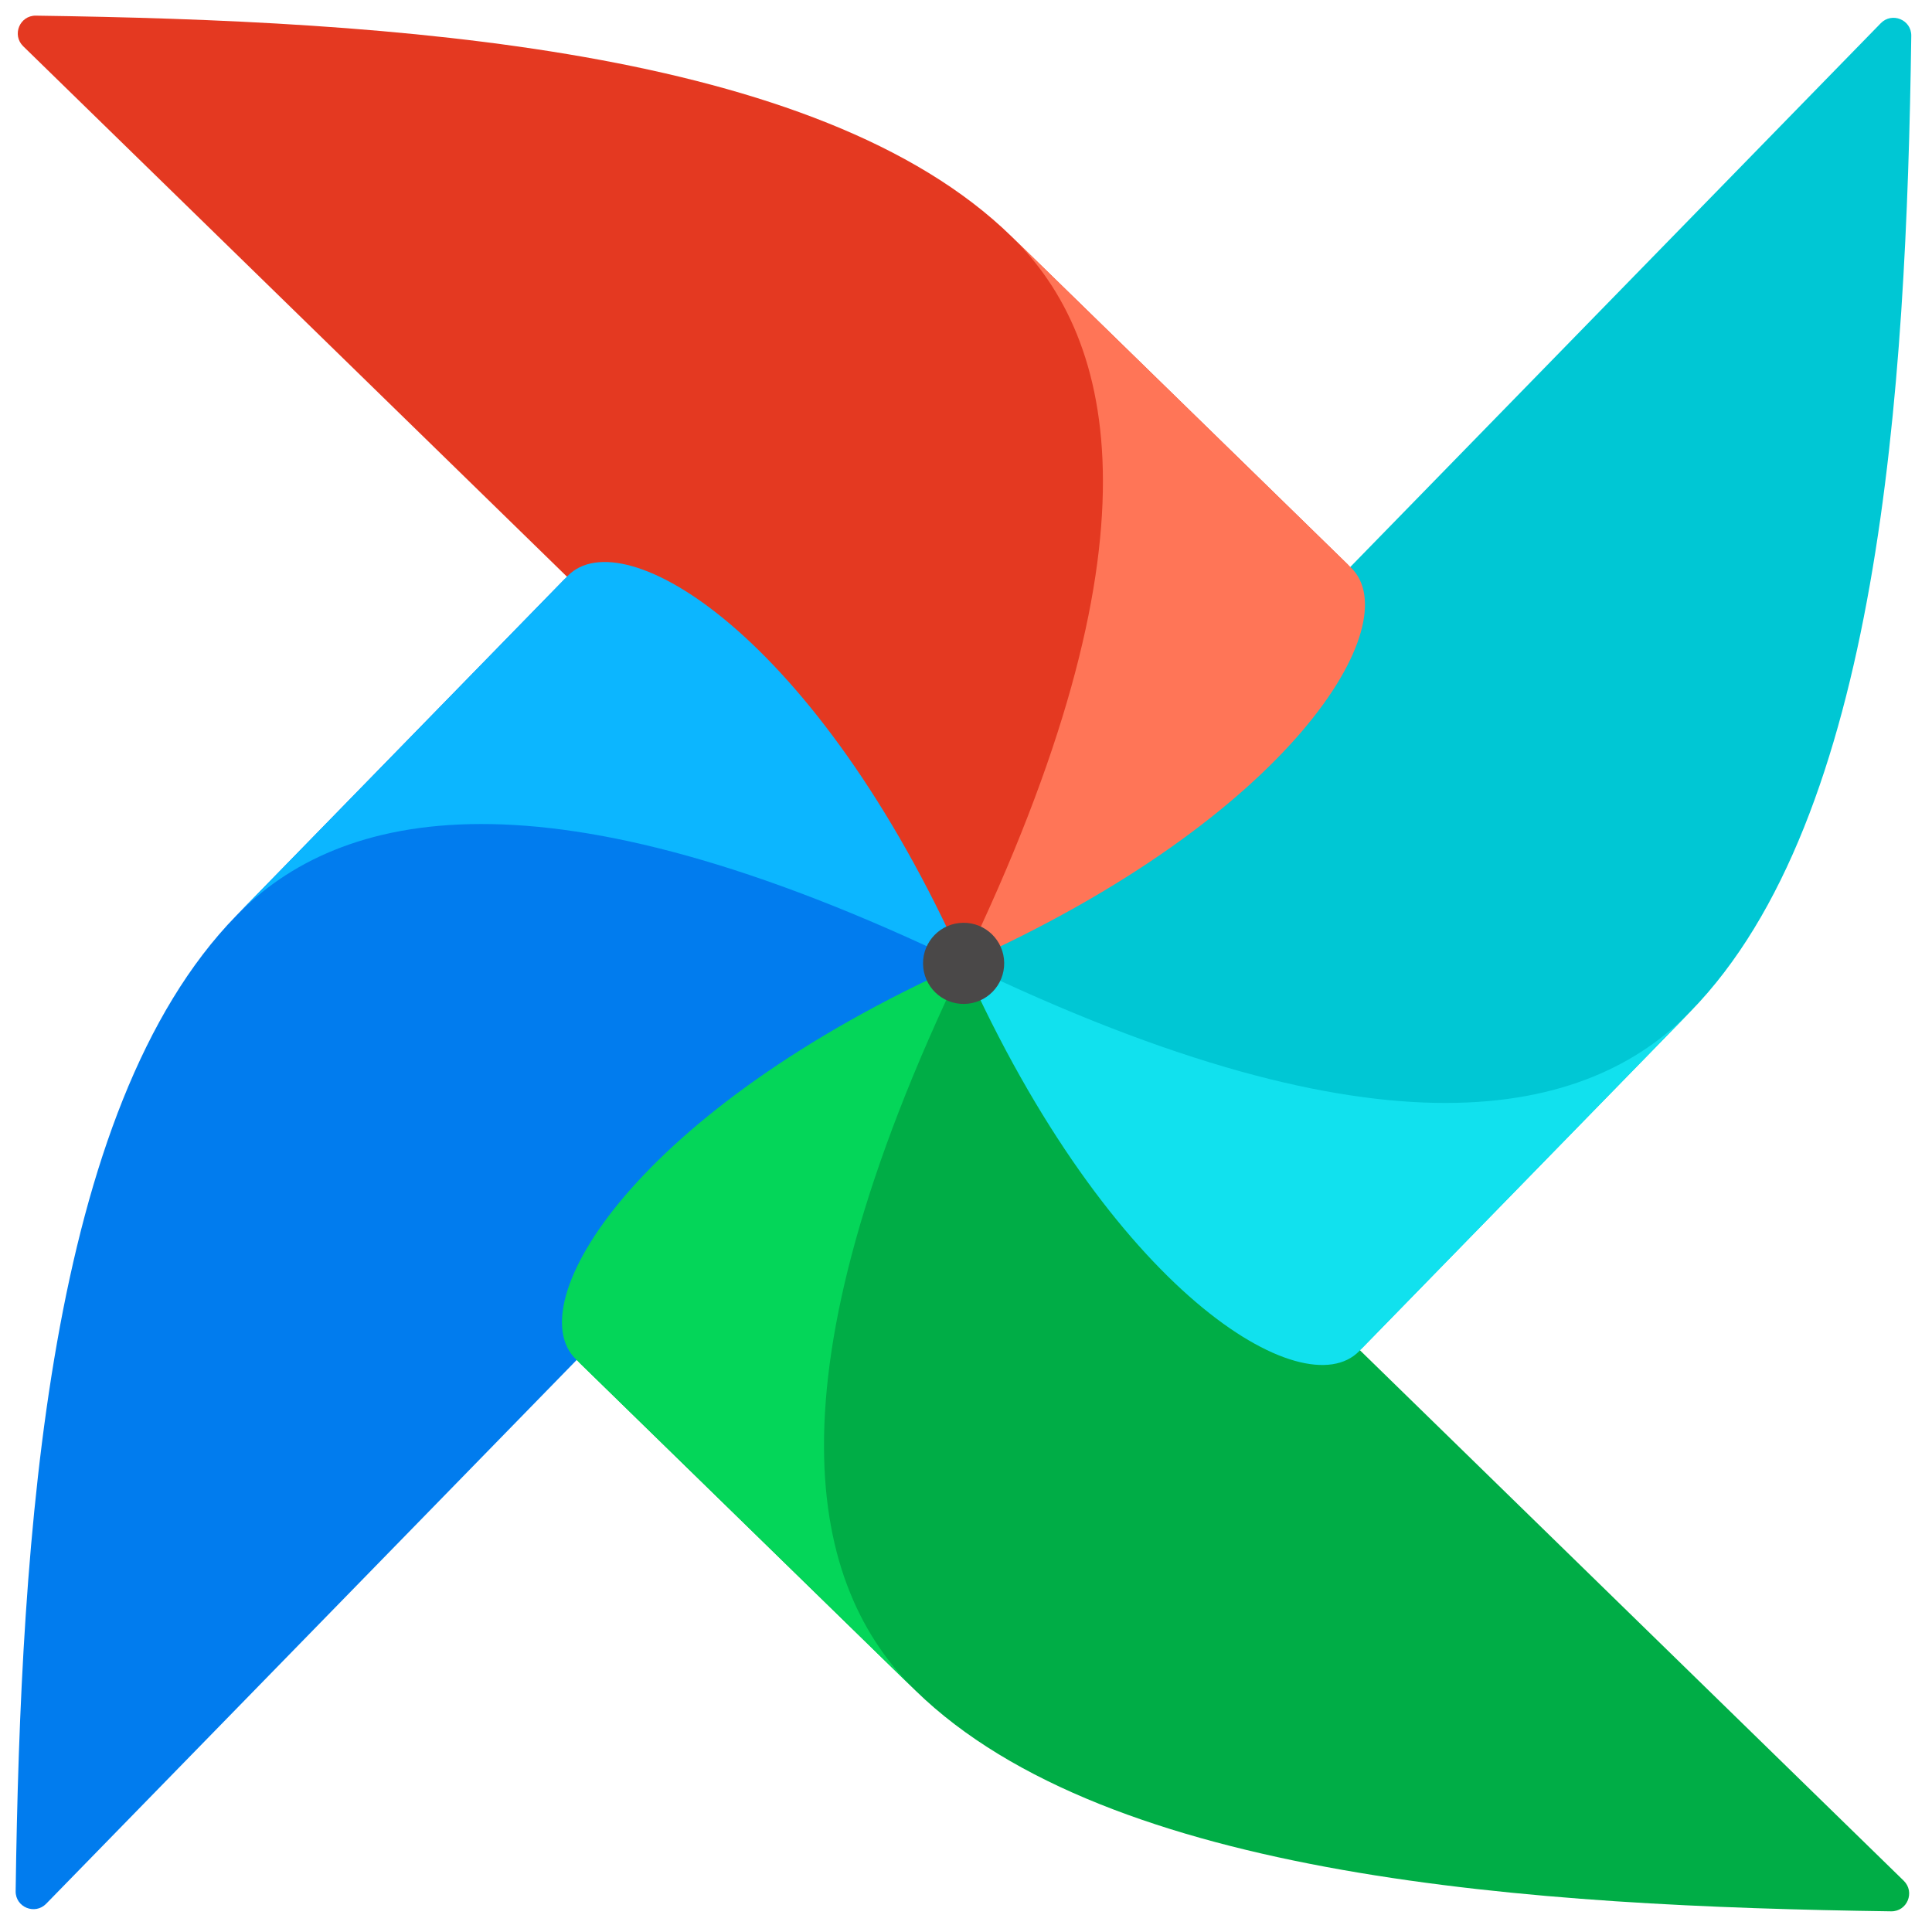
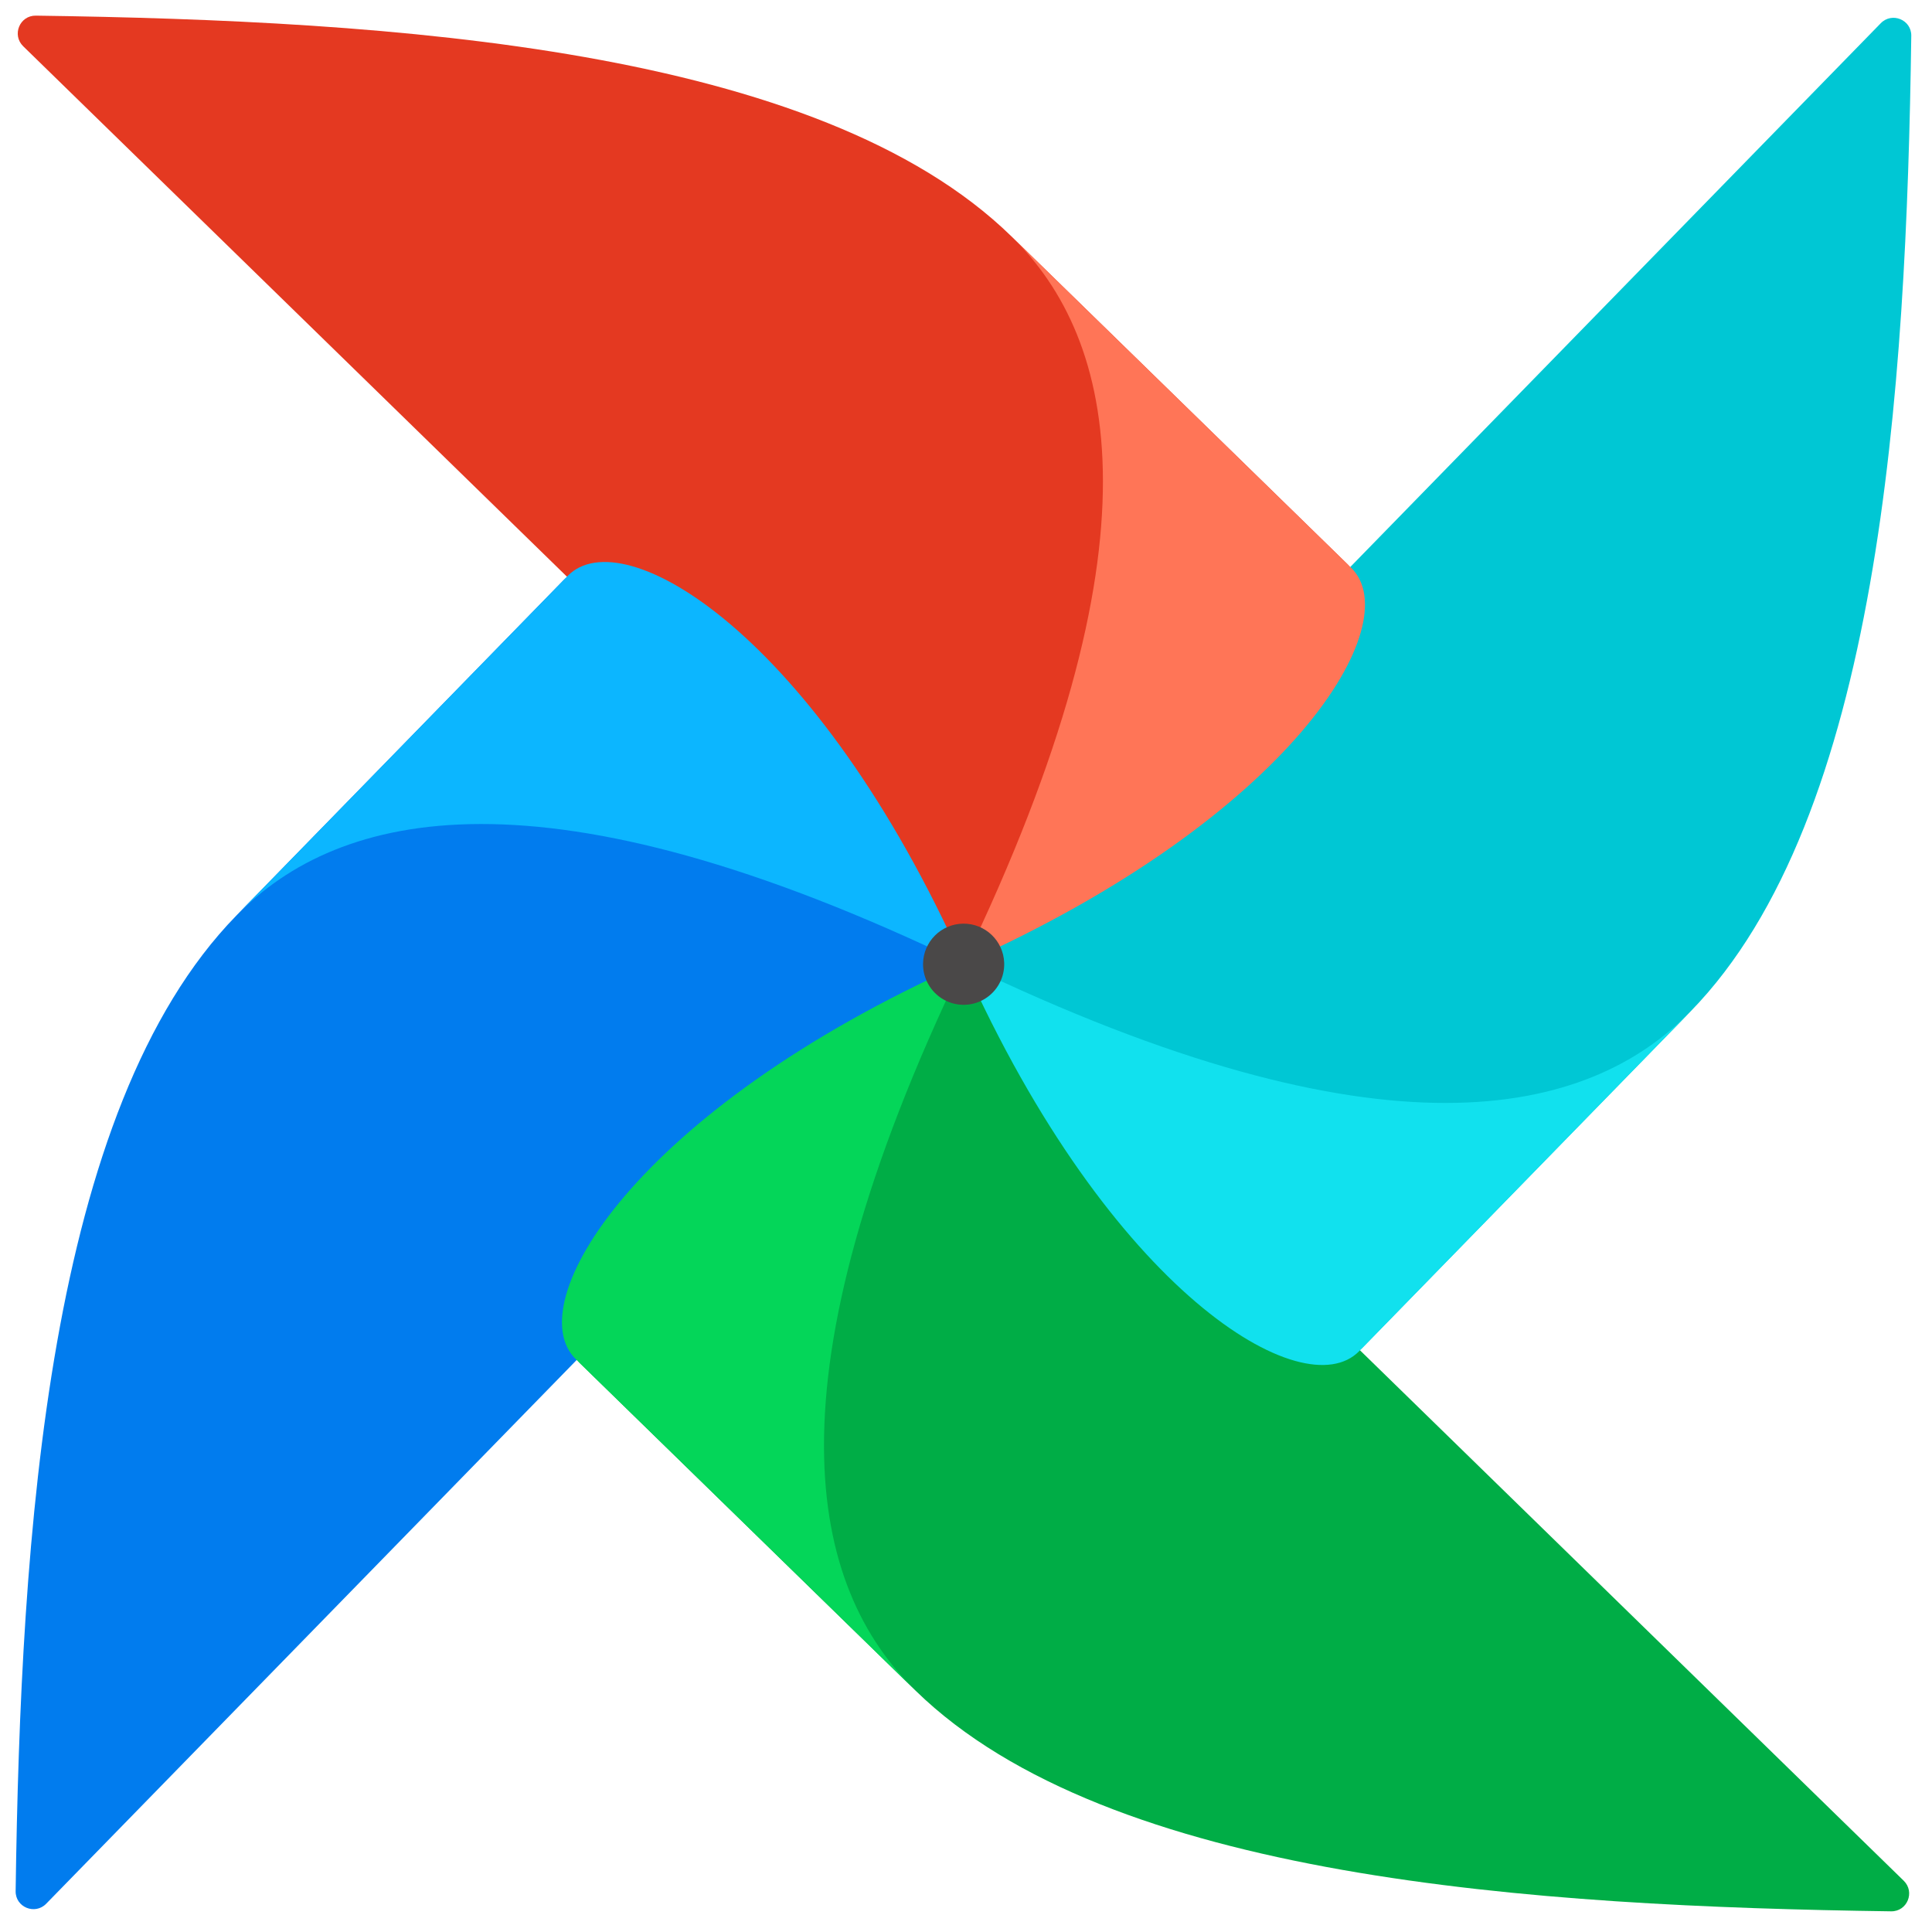
- <svg xmlns="http://www.w3.org/2000/svg" width="150pt" height="150pt" viewBox="0 0 150 150" version="1.1">
-   <g id="surface1">
-     <path style=" stroke:none;fill-rule:nonzero;fill:rgb(0.392%,48.627%,93.333%);fill-opacity:1;" d="M 3.586 147.805 L 74.055 75.574 C 74.496 75.121 74.578 74.422 74.211 73.906 C 69.926 67.922 62.02 66.887 59.09 62.867 C 50.41 50.961 48.207 44.219 44.477 44.637 C 44.215 44.668 43.984 44.809 43.801 44.996 L 18.344 71.09 C 3.699 86.102 1.602 119.152 1.215 146.828 C 1.195 148.078 2.715 148.699 3.586 147.805 Z M 3.586 147.805 " />
-     <path style=" stroke:none;fill-rule:nonzero;fill:rgb(0%,67.843%,27.451%);fill-opacity:1;" d="M 147.805 146.02 L 75.574 75.555 C 75.121 75.113 74.422 75.027 73.906 75.395 C 67.922 79.684 66.887 87.59 62.867 90.52 C 50.961 99.199 44.219 101.402 44.637 105.133 C 44.668 105.391 44.809 105.625 44.996 105.809 L 71.09 131.266 C 86.102 145.906 119.152 148.008 146.828 148.395 C 148.078 148.41 148.699 146.895 147.805 146.02 Z M 147.805 146.02 " />
-     <path style=" stroke:none;fill-rule:evenodd;fill:rgb(1.569%,83.922%,34.902%);fill-opacity:1;" d="M 71.09 131.266 C 62.887 123.266 59.082 107.438 74.805 74.805 C 49.254 86.223 40.301 101.23 44.707 105.527 Z M 71.09 131.266 " />
-     <path style=" stroke:none;fill-rule:nonzero;fill:rgb(0%,78.039%,83.137%);fill-opacity:1;" d="M 146.02 1.805 L 75.555 74.035 C 75.113 74.488 75.027 75.188 75.395 75.703 C 79.68 81.688 87.586 82.723 90.516 86.742 C 99.199 98.648 101.402 105.391 105.129 104.973 C 105.391 104.945 105.625 104.805 105.805 104.613 L 131.262 78.52 C 145.906 63.508 148.008 30.457 148.391 2.781 C 148.41 1.531 146.891 0.91 146.02 1.805 Z M 146.02 1.805 " />
-     <path style=" stroke:none;fill-rule:evenodd;fill:rgb(6.667%,88.235%,93.333%);fill-opacity:1;" d="M 131.262 78.52 C 123.262 86.719 107.438 90.527 74.805 74.805 C 86.223 100.352 101.23 109.309 105.527 104.902 Z M 131.262 78.52 " />
-     <path style=" stroke:none;fill-rule:nonzero;fill:rgb(89.412%,22.353%,12.941%);fill-opacity:1;" d="M 1.801 3.59 L 74.035 74.055 C 74.488 74.496 75.188 74.582 75.703 74.211 C 81.684 69.926 82.723 62.02 86.742 59.09 C 98.648 50.41 105.391 48.207 104.973 44.477 C 104.941 44.215 104.801 43.984 104.613 43.801 L 78.52 18.344 C 63.508 3.699 30.457 1.602 2.781 1.215 C 1.531 1.199 0.906 2.715 1.801 3.59 Z M 1.801 3.59 " />
-     <path style=" stroke:none;fill-rule:evenodd;fill:rgb(100%,45.882%,34.118%);fill-opacity:1;" d="M 78.52 18.344 C 86.719 26.344 90.523 42.168 74.805 74.805 C 100.352 63.387 109.305 48.379 104.902 44.082 Z M 78.52 18.344 " />
-     <path style=" stroke:none;fill-rule:evenodd;fill:rgb(4.706%,71.373%,100%);fill-opacity:1;" d="M 18.344 71.09 C 26.344 62.887 42.168 59.086 74.805 74.805 C 63.387 49.258 48.379 40.305 44.082 44.707 Z M 18.344 71.09 " />
-     <path style=" stroke:none;fill-rule:nonzero;fill:rgb(29.02%,28.235%,28.235%);fill-opacity:1;" d="M 77.965 74.754 C 77.988 76.496 76.594 77.926 74.855 77.945 C 73.113 77.969 71.688 76.574 71.664 74.832 C 71.641 73.094 73.035 71.664 74.777 71.645 C 76.516 71.621 77.945 73.016 77.965 74.754 Z M 77.965 74.754 " />
-   </g>
+ <svg xmlns="http://www.w3.org/2000/svg" viewBox="0 0 150 150">
+   <path fill="#017cee" d="M3.586 147.805l70.469-72.23c.441-.454.523-1.153.156-1.669-4.285-5.984-12.191-7.02-15.121-11.039-8.68-11.906-10.883-18.648-14.613-18.23a1.15 1.15 0 00-.676.36L18.344 71.09C3.699 86.102 1.602 119.152 1.214 146.828c-.019 1.25 1.5 1.871 2.372.977zm0 0" />
+   <path fill="#00ad46" d="M147.805 146.02l-72.23-70.465c-.454-.442-1.153-.528-1.669-.16-5.984 4.289-7.02 12.195-11.039 15.125-11.906 8.68-18.648 10.882-18.23 14.613.031.258.172.492.36.676l26.093 25.457c15.012 14.64 48.062 16.742 75.738 17.129 1.25.015 1.871-1.5.977-2.375zm0 0" />
+   <path fill="#04d659" fill-rule="evenodd" d="M71.09 131.266c-8.203-8-12.008-23.828 3.715-56.461C49.254 86.223 40.3 101.23 44.707 105.527zm0 0" />
+   <path fill="#00c7d4" d="M146.02 1.805l-70.465 72.23c-.442.453-.528 1.153-.16 1.668 4.285 5.984 12.19 7.02 15.12 11.04 8.684 11.905 10.887 18.648 14.614 18.23a1.1 1.1 0 00.676-.36l25.457-26.093c14.644-15.012 16.746-48.063 17.129-75.739.02-1.25-1.5-1.87-2.371-.976zm0 0" />
+   <path fill="#11e1ee" fill-rule="evenodd" d="M131.262 78.52c-8 8.199-23.825 12.007-56.457-3.715 11.418 25.547 26.425 34.504 30.722 30.097zm0 0" />
+   <path fill="#e43921" d="M1.8 3.59l72.235 70.465c.453.441 1.153.527 1.668.156 5.98-4.285 7.02-12.191 11.04-15.121 11.905-8.68 18.648-10.883 18.23-14.613a1.15 1.15 0 00-.36-.676L78.52 18.344C63.508 3.699 30.457 1.602 2.78 1.214c-1.25-.015-1.875 1.5-.98 2.376zm0 0" />
+   <path fill="#ff7557" fill-rule="evenodd" d="M78.52 18.344c8.199 8 12.003 23.824-3.715 56.46 25.547-11.417 34.5-26.425 30.097-30.722zm0 0" />
+   <path fill="#0cb6ff" fill-rule="evenodd" d="M18.344 71.09c8-8.203 23.824-12.004 56.46 3.715-11.417-25.547-26.425-34.5-30.722-30.098zm0 0" />
+   <path fill="#4a4848" d="M77.965 74.754a3.151 3.151 0 11-6.3.081 3.151 3.151 0 016.3-.081zm0 0" />
</svg>
